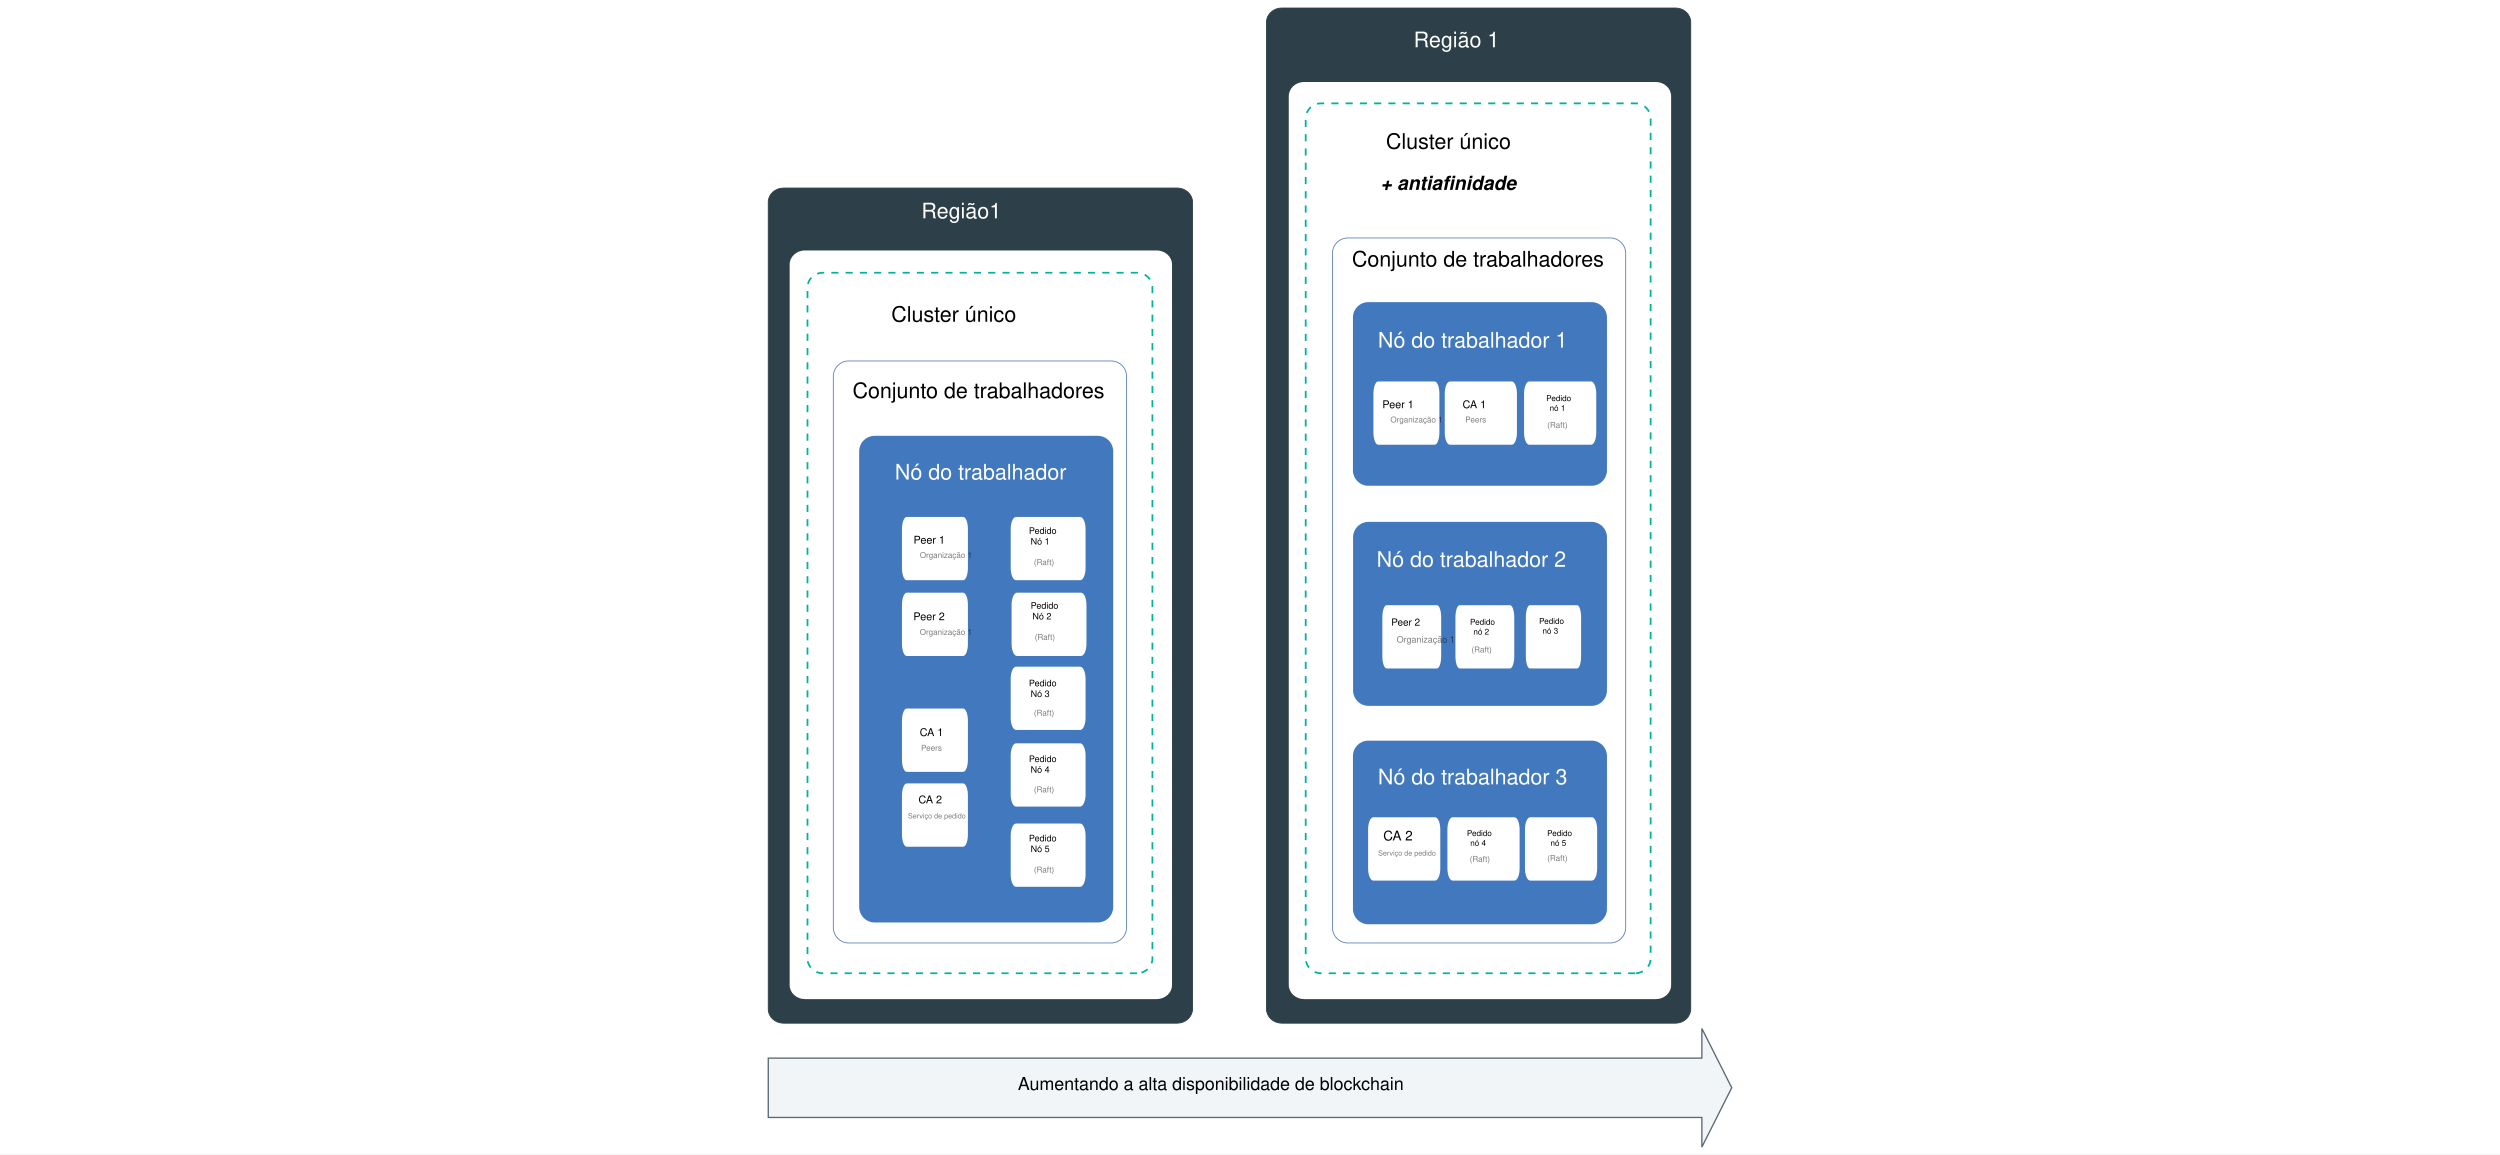
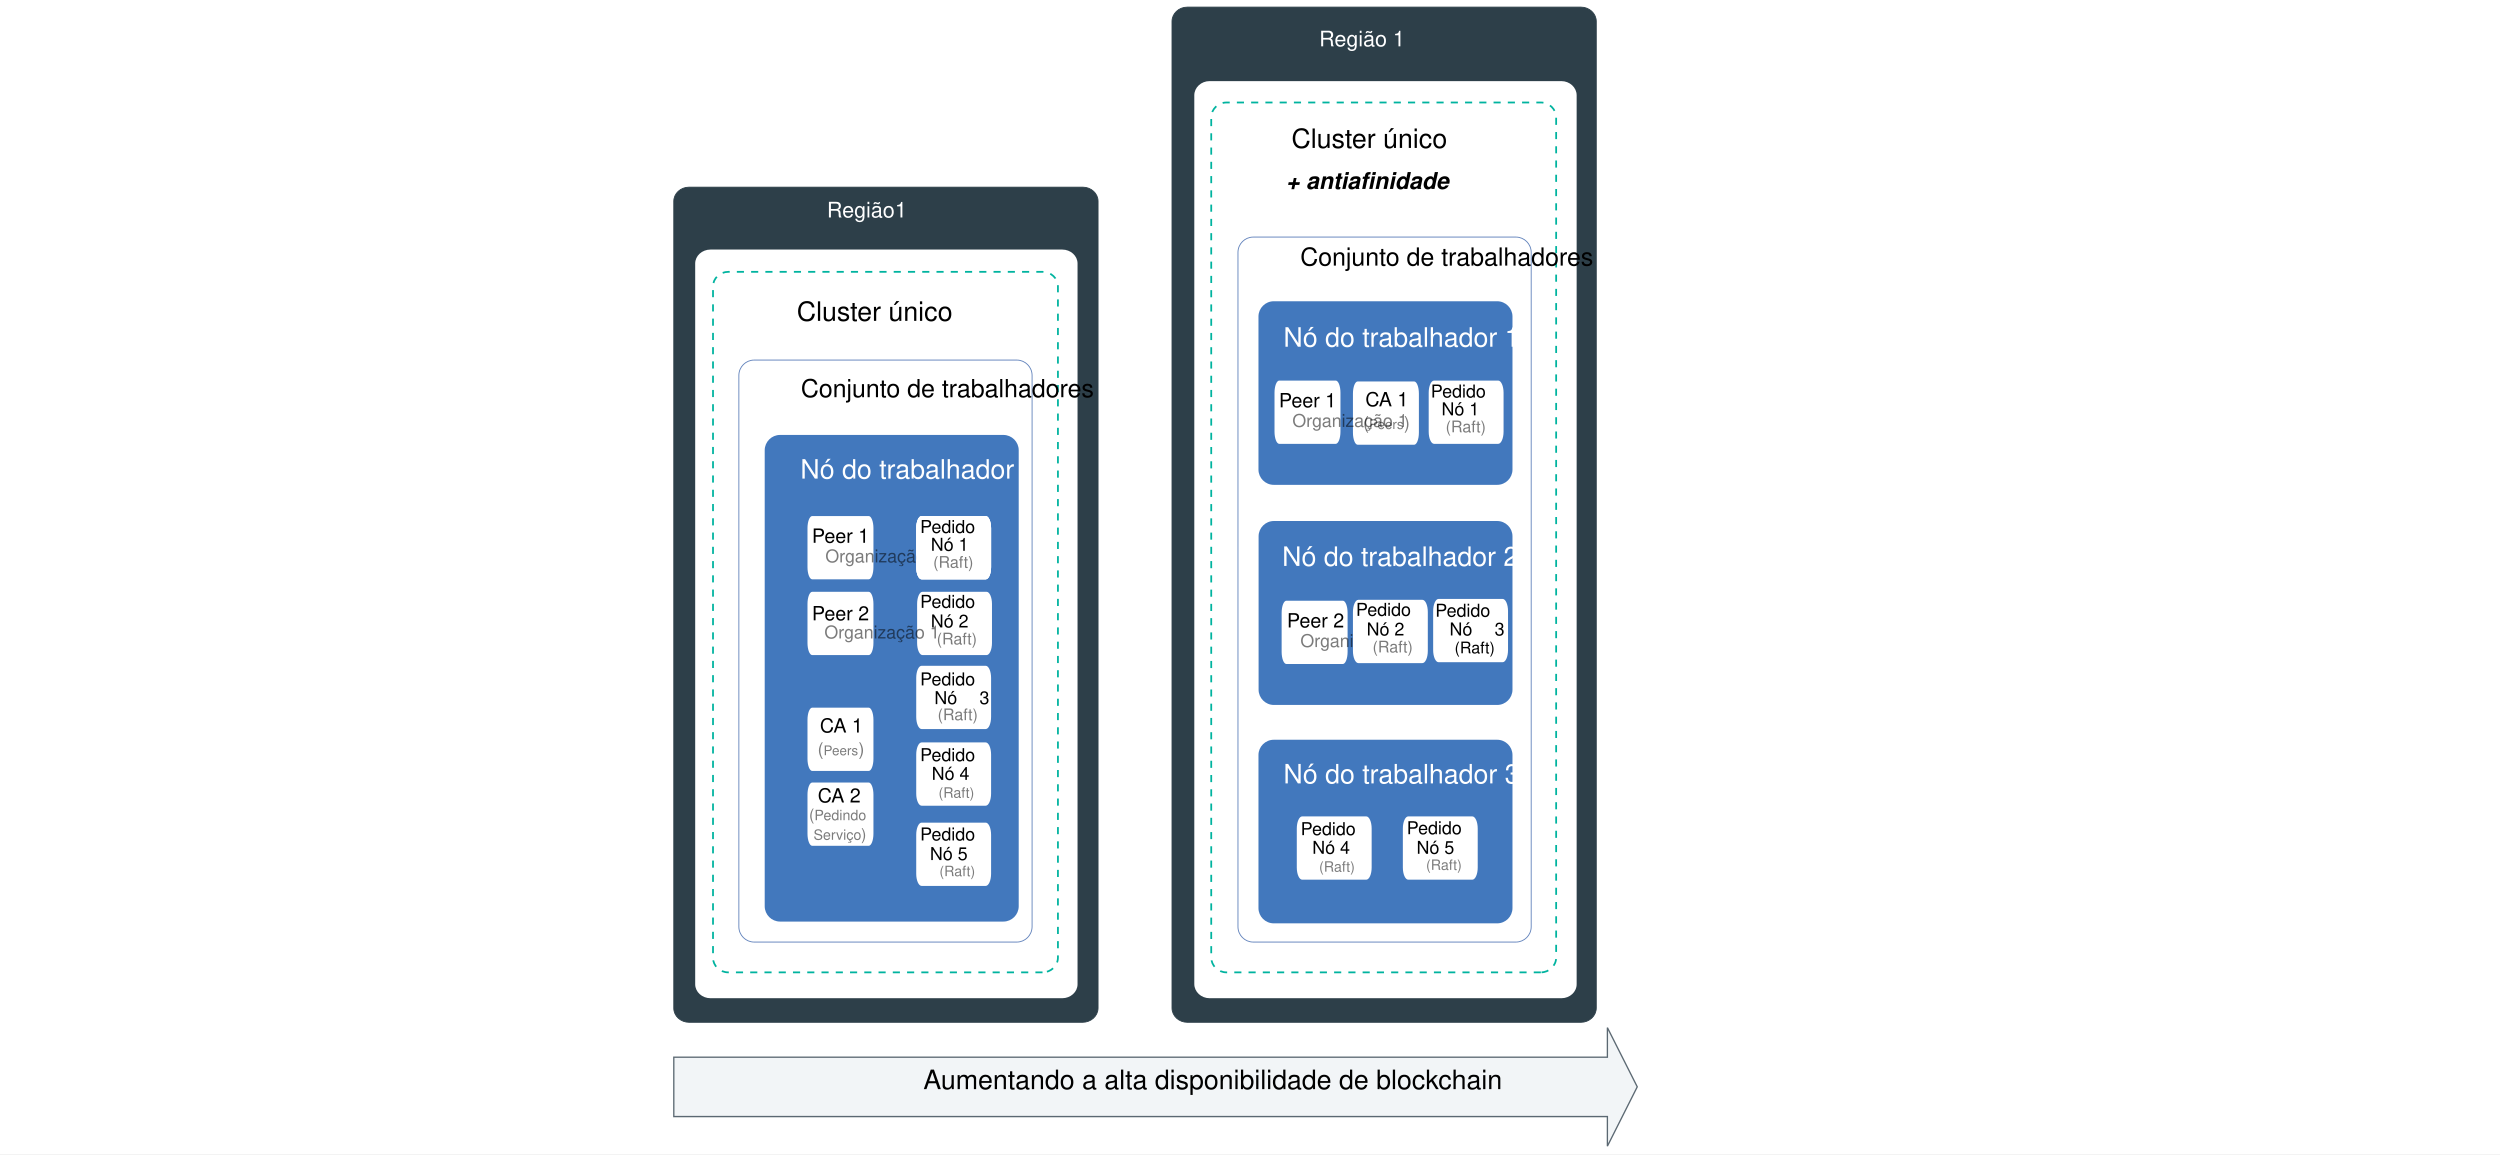
- <svg xmlns="http://www.w3.org/2000/svg" width="2805px" height="1295px" viewBox="0 0 2805 1295" version="1.1" id="svg2">
-   <defs id="defs282" />
-   <g id="IBP_Deployment-2-Copy" stroke="none" stroke-width="1" fill="none" fill-rule="evenodd">
-     <rect fill="#FFFFFF" x="0" y="0" width="2805" height="1295" id="rect9" />
-     <text id="IBM-Blockchain-Platf" font-family="IBMPlexSans-SemiBold, IBM Plex Sans" font-size="37.07" font-weight="500" fill="#FFFFFF">
-       <tspan x="887.897" y="409" id="tspan12">Console do IBM Blockchain Platform (IU)</tspan>
-     </text>
-     <text id="text14" font-family="IBMPlexSans-SemiBold, IBM Plex Sans" font-size="37.07" font-weight="500" fill="#FFFFFF">
-       <tspan x="787.342" y="866" id="tspan16">IBM Blockchain Platform Extension for VS Code </tspan>
-     </text>
-     <g id="Group-5-Copy" transform="translate(862, 9)">
-       <polygon id="XMLID_12_" stroke="#5B6872" stroke-width="1.5" fill="#F2F5F7" points="0 1178.214 1047.496 1178.214 1047.496 1145 1081 1211.428 1047.496 1278 1047.496 1244.786 0 1244.786" />
-       <text id="Increasing-Blockchai" fill="#000000" font-family="Helvetica" font-size="20" font-weight="normal">
-         <tspan x="280" y="1214" id="tspan21">Aumentando a alta disponibilidade de blockchain</tspan>
-       </text>
-       <path d="M458.699,1139 L17.158,1139 C7.721,1139 0,1131.912 0,1123.25 L0,217.75 C0,209.088 7.721,202 17.158,202 L458.842,202 C468.279,202 476,209.088 476,217.75 L476,1123.25 C475.857,1131.912 468.136,1139 458.699,1139 Z" id="XMLID_306_" stroke="#2D3F49" fill="#2D3F49" />
-       <path d="M435.817,1112 L41.183,1112 C31.732,1112 24,1104.964 24,1096.365 L24,287.635 C24,279.036 31.732,272 41.183,272 L435.817,272 C445.268,272 453,279.036 453,287.635 L453,1096.365 C453,1104.964 445.268,1112 435.817,1112 Z" id="XMLID_305_" fill="#FFFFFF" />
-       <path d="M413.714,1083 L61.143,1083 C51.714,1083 44,1075.648 44,1066.662 L44,313.338 C44,304.352 51.714,297 61.143,297 L413.857,297 C423.286,297 431,304.352 431,313.338 L431,1066.662 C430.857,1075.648 423.143,1083 413.714,1083 Z" id="XMLID_304_" stroke="#00B39F" stroke-width="2" stroke-dasharray="8" />
-       <path d="M384.865,1049 L90.135,1049 C80.711,1049 73,1041.254 73,1031.786 L73,413.214 C73,403.746 80.711,396 90.135,396 L384.865,396 C394.289,396 402,403.746 402,413.214 L402,1031.642 C402,1041.254 394.289,1049 384.865,1049 Z" id="XMLID_303_" stroke="#6182BB" fill="#FFFFFF" />
-       <path d="M369.805,1026 L119.195,1026 C109.738,1026 102,1018.272 102,1008.826 L102,497.174 C102,487.728 109.738,480 119.195,480 L369.805,480 C379.262,480 387,487.728 387,497.174 L387,1008.826 C387,1018.272 379.262,1026 369.805,1026 Z" id="XMLID_302_" fill="#4278BD" />
-       <g id="XMLID_298_" transform="translate(24,413)">
-         <rect id="XMLID_39_" x="0.429" y="9.441" width="329.143" height="33.329" />
-         <text id="Worker-Pool" font-size="24.072" font-weight="normal" style="font-weight:normal;font-size:24.072px;font-family:Helvetica;fill:#000000">
-           <tspan x="70.54" y="24.632" id="tspan31">Conjunto de trabalhadores</tspan>
-         </text>
-       </g>
-       <g id="XMLID_292_" transform="translate(85, 212)">
-         <rect id="XMLID_38_" x="0.285" y="10.571" width="305.431" height="48.571" />
-         <text id="Region-1" fill="#FFFFFF" font-family="Helvetica" font-size="24.072" font-weight="normal">
-           <tspan x="86.819" y="24" id="tspan36">Região</tspan>
-           <tspan x="163.102" y="24" id="tspan38"> 1</tspan>
-         </text>
-       </g>
-       <rect id="XMLID_291_" x="119" y="599" width="238" height="34" />
-       <text id="XMLID_290_" fill="#FFFFFF" font-family="Helvetica" font-size="24.072" font-weight="normal">
-         <tspan x="142" y="529" id="tspan42">Nó do trabalhador</tspan>
-       </text>
-       <text id="Single-Cluster" fill="#000000" font-family="Helvetica" font-size="24.072" font-weight="normal">
-         <tspan x="138" y="352" id="tspan45">Cluster único</tspan>
-       </text>
-       <path d="M349.946,642 L278.054,642 C274.724,642 272,635.866 272,628.368 L272,584.632 C272,577.134 274.724,571 278.054,571 L349.946,571 C353.276,571 356,577.134 356,584.632 L356,628.368 C356,635.866 353.276,642 349.946,642 Z" id="XMLID_279_" fill="#FFFFFF" />
-       <rect id="XMLID_25_" x="114" y="894" width="235" height="54" />
-       <text id="Ordering-Node-1" fill="#000000" font-family="Helvetica" font-size="10.07" font-weight="normal">
-         <tspan x="292.411" y="590" id="tspan50">Pedido</tspan>
-         <tspan x="294.365" y="602" id="tspan52"> Nó 1</tspan>
-         <tspan x="329.635" y="602" font-size="19.07" id="tspan54" />
-       </text>
-       <path d="M1017.842,1139 L576.158,1139 C566.721,1139 559,1131.805 559,1123.012 L559,15.988 C559,7.195 566.721,0 576.158,0 L1017.842,0 C1027.279,0 1035,7.195 1035,15.988 L1035,1122.879 C1035,1131.805 1027.279,1139 1017.842,1139 Z" id="XMLID_272_" stroke="#2D3F49" fill="#2D3F49" />
-       <path d="M995.958,1112 L601.183,1112 C591.732,1112 584,1104.845 584,1096.1 L584,98.9 C584,90.155 591.732,83 601.183,83 L995.815,83 C1005.266,83 1012.998,90.155 1012.998,98.9 L1012.998,1096.1 C1013.141,1104.845 1005.409,1112 995.958,1112 Z" id="XMLID_271_" fill="#FFFFFF" />
-       <path d="M972.857,1083 L620.143,1083 C610.714,1083 603,1075.475 603,1066.278 L603,123.722 C603,114.525 610.714,107 620.143,107 L972.857,107 C982.286,107 990,114.525 990,123.722 L990,1066.417 C990,1075.475 982.286,1083 972.857,1083 Z" id="XMLID_270_" stroke="#00B39F" stroke-width="2" stroke-dasharray="8" />
-       <path d="M944.865,1049 L650.135,1049 C640.711,1049 633,1041.273 633,1031.829 L633,275.171 C633,265.727 640.711,258 650.135,258 L944.865,258 C954.289,258 962,265.727 962,275.171 L962,1031.829 C962,1041.273 954.289,1049 944.865,1049 Z" id="XMLID_269_" stroke="#6182BB" fill="#FFFFFF" />
-       <g id="XMLID_265_" transform="translate(584,266)">
-         <rect id="XMLID_24_" x="0.714" y="8.785" width="329.143" height="33.217" />
-         <text id="text62" font-size="24.072" font-weight="normal" style="font-weight:normal;font-size:24.072px;font-family:Helvetica;fill:#000000">
-           <tspan x="70.854" y="24.022" id="tspan64">Conjunto de trabalhadores</tspan>
-         </text>
-       </g>
-       <rect id="XMLID_264_" x="656" y="105" width="283" height="49" />
-       <g id="XMLID_259_" transform="translate(643, 20)">
-         <rect id="XMLID_23_" x="0.569" y="10.177" width="305.431" height="48.737" />
-         <text id="text69" fill="#FFFFFF" font-family="Helvetica" font-size="24.072" font-weight="normal">
-           <tspan x="81.126" y="24" id="tspan71">Região 1</tspan>
-         </text>
-       </g>
-       <path d="M923.805,536 L673.195,536 C663.738,536 656,528.307 656,518.905 L656,347.095 C656,337.693 663.738,330 673.195,330 L923.805,330 C933.262,330 941,337.693 941,347.095 L941,518.905 C941,528.307 933.262,536 923.805,536 Z" id="XMLID_258_" fill="#4278BD" />
-       <rect id="XMLID_257_" x="680" y="451" width="238" height="34" />
-       <text id="XMLID_256_" fill="#FFFFFF" font-family="Helvetica" font-size="24.072" font-weight="normal">
-         <tspan x="684" y="381" id="tspan76">Nó do trabalhador 1</tspan>
-       </text>
-       <path d="M747.667,490 L684.333,490 C681.4,490 679,483.866 679,476.368 L679,432.632 C679,425.134 681.4,419 684.333,419 L747.667,419 C750.6,419 753,425.134 753,432.632 L753,476.368 C753,483.866 750.6,490 747.667,490 Z" id="XMLID_255_" fill="#FFFFFF" />
-       <path d="M834.162,490 L764.838,490 C761.627,490 759,483.866 759,476.368 L759,432.632 C759,425.134 761.627,419 764.838,419 L834.162,419 C837.373,419 840,425.134 840,432.632 L840,476.368 C840,483.866 837.373,490 834.162,490 Z" id="path79" fill="#FFFFFF" />
-       <path d="M923.162,490 L853.838,490 C850.627,490 848,483.866 848,476.368 L848,432.632 C848,425.134 850.627,419 853.838,419 L923.162,419 C926.373,419 929,425.134 929,432.632 L929,476.368 C929,483.866 926.373,490 923.162,490 Z" id="path81" fill="#FFFFFF" />
-       <rect id="XMLID_22_" x="681" y="439" width="235" height="54" />
-       <text id="Peer-1" fill="#000000" font-family="Helvetica" font-size="12.07" font-weight="normal">
-         <tspan x="689" y="449" id="tspan85">Peer 1</tspan>
-       </text>
-       <text id="Org-1" fill="#000000" opacity="0.517" font-family="Helvetica" font-size="9.07" font-weight="normal">
-         <tspan x="698" y="465" id="tspan88">Organização 1</tspan>
-       </text>
-       <text id="Peers" fill="#000000" opacity="0.517" font-family="Helvetica" font-size="9.07" font-weight="normal">
-         <tspan x="782" y="465" id="tspan91">Peers</tspan>
-       </text>
-       <path d="M218.667,642 L155.333,642 C152.4,642 150,635.866 150,628.368 L150,584.632 C150,577.134 152.4,571 155.333,571 L218.667,571 C221.6,571 224,577.134 224,584.632 L224,628.368 C224,635.866 221.6,642 218.667,642 Z" id="path93" fill="#FFFFFF" />
-       <text id="text95" fill="#000000" font-family="Helvetica" font-size="12.07" font-weight="normal">
-         <tspan x="163" y="601" id="tspan97">Peer 1</tspan>
-       </text>
-       <text id="text99" fill="#000000" opacity="0.517" font-family="Helvetica" font-size="9.07" font-weight="normal">
-         <tspan x="170" y="617" id="tspan101">Organização 1</tspan>
-       </text>
-       <text id="(Raft)" fill="#000000" opacity="0.517" font-family="Helvetica" font-size="9.07" font-weight="normal">
-         <tspan x="298" y="625" id="tspan104">(Raft)</tspan>
-       </text>
-       <text id="text106" fill="#000000" opacity="0.517" font-family="Helvetica" font-size="9.07" font-weight="normal">
-         <tspan x="874" y="471" id="tspan108">(Raft)</tspan>
-       </text>
-       <path d="M350.946,727 L279.054,727 C275.724,727 273,720.866 273,713.368 L273,669.632 C273,662.134 275.724,656 279.054,656 L350.946,656 C354.276,656 357,662.134 357,669.632 L357,713.368 C357,720.866 354.276,727 350.946,727 Z" id="path110" fill="#FFFFFF" />
-       <text id="Ordering-Node-2" fill="#000000" font-family="Helvetica" font-size="10.07" font-weight="normal">
-         <tspan x="294.411" y="674" id="tspan113">Pedido</tspan>
-         <tspan x="296.365" y="686" id="tspan115"> Nó 2</tspan>
-         <tspan x="331.635" y="686" font-size="19.07" id="tspan117" />
-       </text>
-       <text id="text119" fill="#000000" opacity="0.517" font-family="Helvetica" font-size="9.07" font-weight="normal">
-         <tspan x="299" y="709" id="tspan121">(Raft)</tspan>
-       </text>
-       <path d="M349.946,810 L278.054,810 C274.724,810 272,803.866 272,796.368 L272,752.632 C272,745.134 274.724,739 278.054,739 L349.946,739 C353.276,739 356,745.134 356,752.632 L356,796.368 C356,803.866 353.276,810 349.946,810 Z" id="path123" fill="#FFFFFF" />
-       <text id="Ordering-Node-3" fill="#000000" font-family="Helvetica" font-size="10.07" font-weight="normal">
-         <tspan x="292.411" y="761" id="tspan126">Pedido</tspan>
-         <tspan x="294.365" y="773" id="tspan128"> Nó 3</tspan>
-         <tspan x="329.635" y="773" font-size="19.07" id="tspan130" />
-       </text>
-       <text id="text132" fill="#000000" opacity="0.517" font-family="Helvetica" font-size="9.07" font-weight="normal">
-         <tspan x="298" y="794" id="tspan134">(Raft)</tspan>
-       </text>
-       <path d="M349.946,896 L278.054,896 C274.724,896 272,889.866 272,882.368 L272,838.632 C272,831.134 274.724,825 278.054,825 L349.946,825 C353.276,825 356,831.134 356,838.632 L356,882.368 C356,889.866 353.276,896 349.946,896 Z" id="path136" fill="#FFFFFF" />
-       <text id="Ordering-Node-4" fill="#000000" font-family="Helvetica" font-size="10.07" font-weight="normal">
-         <tspan x="292.411" y="846" id="tspan139">Pedido</tspan>
-         <tspan x="294.365" y="858" id="tspan141"> Nó 4</tspan>
-         <tspan x="329.635" y="858" font-size="19.07" id="tspan143" />
-       </text>
-       <text id="text145" fill="#000000" opacity="0.517" font-family="Helvetica" font-size="9.07" font-weight="normal">
-         <tspan x="298" y="880" id="tspan147">(Raft)</tspan>
-       </text>
-       <path d="M349.946,986 L278.054,986 C274.724,986 272,979.866 272,972.368 L272,928.632 C272,921.134 274.724,915 278.054,915 L349.946,915 C353.276,915 356,921.134 356,928.632 L356,972.368 C356,979.866 353.276,986 349.946,986 Z" id="path149" fill="#FFFFFF" />
-       <text id="Ordering-Node-5" fill="#000000" font-family="Helvetica" font-size="10.07" font-weight="normal">
-         <tspan x="292.411" y="935" id="tspan152">Pedido</tspan>
-         <tspan x="294.365" y="947" id="tspan154"> Nó 5</tspan>
-         <tspan x="329.635" y="947" font-size="19.07" id="tspan156" />
-       </text>
-       <text id="text158" fill="#000000" opacity="0.517" font-family="Helvetica" font-size="9.07" font-weight="normal">
-         <tspan x="298" y="970" id="tspan160">(Raft)</tspan>
-       </text>
-       <g id="Group-4" transform="translate(150, 656)">
-         <path d="M68.667,71 L5.333,71 C2.4,71 0,64.866 0,57.368 L0,13.632 C0,6.134 2.4,0 5.333,0 L68.667,0 C71.6,0 74,6.134 74,13.632 L74,57.368 C74,64.866 71.6,71 68.667,71 Z" id="path163" fill="#FFFFFF" />
-         <text id="Peer-2" fill="#000000" font-family="Helvetica" font-size="12.07" font-weight="normal">
-           <tspan x="12.808" y="30.88" id="tspan166">Peer 2</tspan>
-         </text>
-         <text id="text168" fill="#000000" opacity="0.517" font-family="Helvetica" font-size="9.07" font-weight="normal">
-           <tspan x="19.923" y="47.34" id="tspan170">Organização 1</tspan>
-         </text>
-       </g>
-       <g id="Group-2" transform="translate(150, 786)">
-         <path d="M68.667,71 L5.333,71 C2.4,71 0,64.866 0,57.368 L0,13.632 C0,6.134 2.4,0 5.333,0 L68.667,0 C71.6,0 74,6.134 74,13.632 L74,57.368 C74,64.866 71.6,71 68.667,71 Z" id="path173" fill="#FFFFFF" />
-         <text id="CA-1" fill="#000000" font-family="Helvetica" font-size="12.07" font-weight="normal">
-           <tspan x="19.923" y="30.88" id="tspan176">CA 1</tspan>
-         </text>
-         <text id="text178" fill="#000000" opacity="0.517" font-family="Helvetica" font-size="9.07" font-weight="normal">
-           <tspan x="21.346" y="47.34" id="tspan180">Peers</tspan>
-         </text>
-       </g>
-       <g id="Group-3" transform="translate(150, 870)">
-         <path d="M68.667,71 L5.333,71 C2.4,71 0,64.866 0,57.368 L0,13.632 C0,6.134 2.4,0 5.333,0 L68.667,0 C71.6,0 74,6.134 74,13.632 L74,57.368 C74,64.866 71.6,71 68.667,71 Z" id="path183" fill="#FFFFFF" />
-         <text id="CA-2" fill="#000000" font-family="Helvetica" font-size="12.07" font-weight="normal">
-           <tspan x="18.5" y="22.36" id="tspan186">CA 2</tspan>
-         </text>
-         <text id="Ordering-Service" fill="#000000" opacity="0.517" font-family="Helvetica" font-size="8.07" font-weight="normal">
-           <tspan x="6.726" y="39.24" id="tspan189">Serviço de pedido</tspan>
-         </text>
-       </g>
-       <text id="text191" fill="#000000" font-family="Helvetica" font-size="12.07" font-weight="normal">
-         <tspan x="779" y="449" id="tspan193">CA 1</tspan>
-       </text>
-       <text id="text195" fill="#000000" font-family="Helvetica" font-size="24.072" font-weight="normal">
-         <tspan x="693" y="158" id="tspan197">Cluster único</tspan>
-       </text>
-       <g id="Group" transform="translate(656, 576)">
-         <path d="M267.814,206.966 L17.329,206.966 C7.877,206.966 0.143,199.258 0.143,189.838 L0.143,17.699 C0.143,8.279 7.877,0.571 17.329,0.571 L267.814,0.571 C277.266,0.571 285,8.279 285,17.699 L285,189.838 C285,199.258 277.266,206.966 267.814,206.966 Z" id="XMLID_248_" fill="#4278BD" />
-         <rect id="XMLID_247_" x="23.344" y="35.827" width="238.455" height="33.257" />
-         <text id="XMLID_246_" fill="#FFFFFF" font-family="Helvetica" font-size="24.072" font-weight="normal">
-           <tspan x="26.563" y="50.958" id="tspan203">Nó do trabalhador 2</tspan>
-         </text>
-       </g>
-       <path d="M907.532,741 L854.468,741 C852.011,741 850,734.866 850,727.368 L850,683.632 C850,676.134 852.011,670 854.468,670 L907.532,670 C909.989,670 912,676.134 912,683.632 L912,727.368 C912,734.866 909.989,741 907.532,741 Z" id="path205" fill="#FFFFFF" />
-       <path d="M750.243,741 L693.757,741 C691.141,741 689,734.866 689,727.368 L689,683.632 C689,676.134 691.141,670 693.757,670 L750.243,670 C752.859,670 755,676.134 755,683.632 L755,727.368 C755,734.866 752.859,741 750.243,741 Z" id="path207" fill="#FFFFFF" />
-       <path d="M832.243,741 L775.757,741 C773.141,741 771,734.866 771,727.368 L771,683.632 C771,676.134 773.141,670 775.757,670 L832.243,670 C834.859,670 837,676.134 837,683.632 L837,727.368 C837,734.866 834.859,741 832.243,741 Z" id="path209" fill="#FFFFFF" />
-       <path d="M923.805,1028 L673.195,1028 C663.738,1028 656,1020.307 656,1010.905 L656,839.095 C656,829.693 663.738,822 673.195,822 L923.805,822 C933.262,822 941,829.693 941,839.095 L941,1010.905 C941,1020.307 933.262,1028 923.805,1028 Z" id="XMLID_240_" fill="#4278BD" />
-       <rect id="XMLID_239_" x="680" y="942" width="238" height="34" />
-       <text id="text213" fill="#000000" opacity="0.517" font-family="Helvetica" font-size="9.07" font-weight="normal">
-         <tspan x="789" y="723" id="tspan215">(Raft)</tspan>
-       </text>
-       <text id="XMLID_238_" fill="#FFFFFF" font-family="Helvetica" font-size="24.072" font-weight="normal">
-         <tspan x="684" y="871" id="tspan218">Nó do trabalhador 3</tspan>
-       </text>
-       <text id="Ordering-node-3" fill="#000000" font-family="Helvetica" font-size="9.07" font-weight="normal">
-         <tspan x="864.856" y="691" id="tspan221">Pedido </tspan>
-         <tspan x="868.629" y="702" id="tspan223">nó 3 </tspan>
-       </text>
-       <text id="Ordering-node-2" fill="#000000" font-family="Helvetica" font-size="9.07" font-weight="normal">
-         <tspan x="787.356" y="692" id="tspan226">Pedido </tspan>
-         <tspan x="791.129" y="703" id="tspan228">nó 2 </tspan>
-       </text>
-       <path d="M837.162,979 L767.838,979 C764.627,979 762,972.866 762,965.368 L762,921.632 C762,914.134 764.627,908 767.838,908 L837.162,908 C840.373,908 843,914.134 843,921.632 L843,965.368 C843,972.866 840.373,979 837.162,979 Z" id="path230" fill="#FFFFFF" />
-       <text id="Ordering-node-4" fill="#000000" font-family="Helvetica" font-size="9.07" font-weight="normal">
-         <tspan x="783.856" y="929" id="tspan233">Pedido </tspan>
-         <tspan x="787.629" y="940" id="tspan235">nó 4 </tspan>
-       </text>
-       <text id="Ordering-node-1" fill="#000000" font-family="Helvetica" font-size="9.07" font-weight="normal">
-         <tspan x="872.856" y="441" id="tspan238">Pedido </tspan>
-         <tspan x="876.629" y="452" id="tspan240">nó 1 </tspan>
-       </text>
-       <rect id="rect242" x="671" y="778" width="53" height="54" />
-       <text id="text244" fill="#000000" font-family="Helvetica" font-size="11.07" font-weight="normal">
-         <tspan x="699" y="693" id="tspan246">Peer 2</tspan>
-       </text>
-       <text id="text248" fill="#000000" opacity="0.517" font-family="Helvetica" font-size="10.07" font-weight="normal">
-         <tspan x="705" y="712" id="tspan250">Organização 1</tspan>
-       </text>
-       <text id="text252" fill="#000000" opacity="0.517" font-family="Helvetica" font-size="9.07" font-weight="normal">
-         <tspan x="787" y="958" id="tspan254">(Raft)</tspan>
-       </text>
-       <path d="M748.162,979 L678.838,979 C675.627,979 673,972.866 673,965.368 L673,921.632 C673,914.134 675.627,908 678.838,908 L748.162,908 C751.373,908 754,914.134 754,921.632 L754,965.368 C754,972.866 751.373,979 748.162,979 Z" id="path256" fill="#FFFFFF" />
-       <path d="M924.162,979 L854.838,979 C851.627,979 849,972.866 849,965.368 L849,921.632 C849,914.134 851.627,908 854.838,908 L924.162,908 C927.373,908 930,914.134 930,921.632 L930,965.368 C930,972.866 927.373,979 924.162,979 Z" id="path258" fill="#FFFFFF" />
-       <text id="text260" fill="#000000" opacity="0.517" font-family="Helvetica" font-size="8.07" font-weight="normal">
-         <tspan x="684.226" y="951" id="tspan262">Serviço de pedido</tspan>
-       </text>
-       <text id="text264" fill="#000000" font-family="Helvetica" font-size="15.07" font-weight="normal">
-         <tspan x="690" y="934" id="tspan266">CA 2</tspan>
-       </text>
-       <text id="Ordering-node-5" fill="#000000" font-family="Helvetica" font-size="9.07" font-weight="normal">
-         <tspan x="873.856" y="929" id="tspan269">Pedido </tspan>
-         <tspan x="877.629" y="940" id="tspan271">nó 5 </tspan>
-       </text>
-       <text id="+-anti-affinity" fill="#000000" font-family="Helvetica-BoldOblique, Helvetica" font-size="21.665" font-style="italic" font-weight="bold">
-         <tspan x="687" y="204" id="tspan274">+ antiafinidade</tspan>
-       </text>
-       <text id="text276" fill="#000000" opacity="0.517" font-family="Helvetica" font-size="9.07" font-weight="normal">
-         <tspan x="874" y="957" id="tspan278">(Raft)</tspan>
+ <svg xmlns="http://www.w3.org/2000/svg" width="2805px" height="1295px" viewBox="0 0 2805 1295" version="1.1">
+   <g id="Page-1" stroke="none" stroke-width="1" fill="none" fill-rule="evenodd">
+     <g id="HA_Diagram-1">
+       <rect id="Rectangle" fill="#FFFFFF" fill-rule="nonzero" x="0" y="0" width="2805" height="1295" />
+       <text id="IBM-Blockchain-Platform-Console-(UI)" fill="#FFFFFF" font-family="IBMPlexSans-Text, IBM Plex Sans" font-size="37.07" font-weight="500">
+         <tspan x="781.897" y="408">Console do IBM Blockchain Platform (IU)</tspan>
+       </text>
+       <text id="IBM-Blockchain-Platform-Extension-for-VS-Code" fill="#FFFFFF" font-family="IBMPlexSans-Text, IBM Plex Sans" font-size="37.07" font-weight="500">
+         <tspan x="681.342" y="865">IBM Blockchain Platform Extension for VS Code </tspan>
+       </text>
+       <g id="Group-5-Copy" transform="translate(756, 8)">
+         <polygon id="XMLID_12_" stroke="#5B6872" stroke-width="1.5" fill="#F2F5F7" fill-rule="nonzero" points="0 1178.214 1047.496 1178.214 1047.496 1145 1081 1211.428 1047.496 1278 1047.496 1244.786 0 1244.786" />
+         <g id="Increasing-Blockchai" transform="translate(280, 1185)" fill="#000000" font-family="Helvetica" font-size="30" font-weight="normal">
+           <text id="Increasing-Blockchain-high-availability">
+             <tspan x="0" y="29">Aumentando a alta disponibilidade de blockchain</tspan>
+           </text>
+         </g>
+         <path d="M458.699,1139 L17.158,1139 C7.721,1139 0,1131.912 0,1123.25 L0,217.75 C0,209.088 7.721,202 17.158,202 L458.842,202 C468.279,202 476,209.088 476,217.75 L476,1123.25 C475.857,1131.912 468.136,1139 458.699,1139 Z" id="XMLID_306_" stroke="#2D3F49" fill="#2D3F49" fill-rule="nonzero" />
+         <path d="M435.817,1112 L41.183,1112 C31.732,1112 24,1104.964 24,1096.365 L24,287.635 C24,279.036 31.732,272 41.183,272 L435.817,272 C445.268,272 453,279.036 453,287.635 L453,1096.365 C453,1104.964 445.268,1112 435.817,1112 Z" id="XMLID_305_" fill="#FFFFFF" fill-rule="nonzero" />
+         <path d="M413.714,1083 L61.143,1083 C51.714,1083 44,1075.648 44,1066.662 L44,313.338 C44,304.352 51.714,297 61.143,297 L413.857,297 C423.286,297 431,304.352 431,313.338 L431,1066.662 C430.857,1075.648 423.143,1083 413.714,1083 Z" id="XMLID_304_" stroke="#00B39F" stroke-width="2" stroke-dasharray="8" />
+         <path d="M384.865,1049 L90.135,1049 C80.711,1049 73,1041.254 73,1031.786 L73,413.214 C73,403.746 80.711,396 90.135,396 L384.865,396 C394.289,396 402,403.746 402,413.214 L402,1031.642 C402,1041.254 394.289,1049 384.865,1049 Z" id="XMLID_303_" stroke="#6182BB" fill="#FFFFFF" fill-rule="nonzero" />
+         <path d="M369.805,1026 L119.195,1026 C109.738,1026 102,1018.272 102,1008.826 L102,497.174 C102,487.728 109.738,480 119.195,480 L369.805,480 C379.262,480 387,487.728 387,497.174 L387,1008.826 C387,1018.272 379.262,1026 369.805,1026 Z" id="XMLID_302_" fill="#4278BD" fill-rule="nonzero" />
+         <path d="M349.946,642 L278.054,642 C274.724,642 272,635.866 272,628.368 L272,584.632 C272,577.134 274.724,571 278.054,571 L349.946,571 C353.276,571 356,577.134 356,584.632 L356,628.368 C356,635.866 353.276,642 349.946,642 Z" id="XMLID_279_" fill="#FFFFFF" fill-rule="nonzero" />
+         <g id="Ordering-Node-1" transform="translate(276, 571)" fill="#000000" font-family="Helvetica" font-size="20" font-weight="normal">
+           <text id="Ordering">
+             <tspan x="0.411" y="19">Pedido</tspan>
+           </text>
+           <text id="Node-1">
+             <tspan x="12.365" y="39">Nó 1</tspan>
+           </text>
+         </g>
+         <g id="(Raft)" opacity="0.517" transform="translate(291, 611)" fill="#000000" font-family="Helvetica" font-size="18" font-weight="normal">
+           <text>
+             <tspan x="0" y="18">(Raft)</tspan>
+           </text>
+         </g>
+         <g id="XMLID_298_" transform="translate(72, 409)">
+           <rect id="XMLID_39_" x="0.429" y="13.441" width="329.143" height="33.329" />
+           <g id="Worker-Pool" transform="translate(70, 0)" fill="#000000" font-family="Helvetica" font-size="28" font-weight="normal">
+             <text>
+               <tspan x="0.54" y="28.632">Conjunto de trabalhadores</tspan>
+             </text>
+           </g>
+         </g>
+         <g id="XMLID_292_" transform="translate(85, 212)">
+           <rect id="XMLID_38_" x="0.285" y="10.571" width="305.431" height="48.571" />
+           <g id="Region-1" transform="translate(86, 0)" fill="#FFFFFF" font-family="Helvetica" font-size="24.072" font-weight="normal">
+             <text id="Region">
+               <tspan x="0.819" y="24">Região</tspan>
+             </text>
+             <text id="1">
+               <tspan x="77.102" y="24">1</tspan>
+             </text>
+           </g>
+         </g>
+         <rect id="XMLID_291_" x="119" y="599" width="238" height="34" />
+         <g id="XMLID_290_" transform="translate(142, 500)" fill="#FFFFFF" font-family="Helvetica" font-size="30" font-weight="normal">
+           <text id="Worker-Node">
+             <tspan x="0" y="29">Nó do trabalhador</tspan>
+           </text>
+         </g>
+         <g id="Single-Cluster" transform="translate(138, 323)" fill="#000000" font-family="Helvetica" font-size="30" font-weight="normal">
+           <text>
+             <tspan x="0" y="29">Cluster único</tspan>
+           </text>
+         </g>
+         <path d="M349.946,642 L278.054,642 C274.724,642 272,635.866 272,628.368 L272,584.632 C272,577.134 274.724,571 278.054,571 L349.946,571 C353.276,571 356,577.134 356,584.632 L356,628.368 C356,635.866 353.276,642 349.946,642 Z" id="XMLID_279_" fill="#FFFFFF" fill-rule="nonzero" />
+         <rect id="XMLID_25_" x="114" y="894" width="235" height="54" />
+         <g id="Ordering-Node-1" transform="translate(276, 571)" fill="#000000" font-family="Helvetica" font-size="20" font-weight="normal">
+           <text id="Ordering">
+             <tspan x="0.411" y="19">Pedido</tspan>
+           </text>
+           <text id="Node-1">
+             <tspan x="12.365" y="39">Nó 1</tspan>
+           </text>
+         </g>
+         <path d="M1017.842,1139 L576.158,1139 C566.721,1139 559,1131.805 559,1123.012 L559,15.988 C559,7.195 566.721,0 576.158,0 L1017.842,0 C1027.279,0 1035,7.195 1035,15.988 L1035,1122.879 C1035,1131.805 1027.279,1139 1017.842,1139 Z" id="XMLID_272_" stroke="#2D3F49" fill="#2D3F49" fill-rule="nonzero" />
+         <path d="M995.958,1112 L601.183,1112 C591.732,1112 584,1104.845 584,1096.1 L584,98.9 C584,90.155 591.732,83 601.183,83 L995.815,83 C1005.266,83 1013,90.155 1013,98.9 L1013,1096.1 C1013.141,1104.845 1005.409,1112 995.958,1112 Z" id="XMLID_271_" fill="#FFFFFF" fill-rule="nonzero" />
+         <path d="M972.857,1083 L620.143,1083 C610.714,1083 603,1075.475 603,1066.278 L603,123.722 C603,114.525 610.714,107 620.143,107 L972.857,107 C982.286,107 990,114.525 990,123.722 L990,1066.417 C990,1075.475 982.286,1083 972.857,1083 Z" id="XMLID_270_" stroke="#00B39F" stroke-width="2" stroke-dasharray="8" />
+         <path d="M944.865,1049 L650.135,1049 C640.711,1049 633,1041.273 633,1031.829 L633,275.171 C633,265.727 640.711,258 650.135,258 L944.865,258 C954.289,258 962,265.727 962,275.171 L962,1031.829 C962,1041.273 954.289,1049 944.865,1049 Z" id="XMLID_269_" stroke="#6182BB" fill="#FFFFFF" fill-rule="nonzero" />
+         <g id="XMLID_265_" transform="translate(632, 262)">
+           <rect id="XMLID_24_" x="0.714" y="12.785" width="329.143" height="33.217" />
+           <g id="Worker-Pool" transform="translate(70, 0)" fill="#000000" font-family="Helvetica" font-size="28" font-weight="normal">
+             <text>
+               <tspan x="0.854" y="28.022">Conjunto de trabalhadores</tspan>
+             </text>
+           </g>
+         </g>
+         <rect id="XMLID_264_" x="656" y="105" width="283" height="49" />
+         <g id="XMLID_259_" transform="translate(643, 20)">
+           <rect id="XMLID_23_" x="0.569" y="10.177" width="305.431" height="48.737" />
+           <g id="Region-1" transform="translate(81, 0)" fill="#FFFFFF" font-family="Helvetica" font-size="24.072" font-weight="normal">
+             <text>
+               <tspan x="0.126" y="24">Região 1</tspan>
+             </text>
+           </g>
+         </g>
+         <path d="M923.805,536 L673.195,536 C663.738,536 656,528.307 656,518.905 L656,347.095 C656,337.693 663.738,330 673.195,330 L923.805,330 C933.262,330 941,337.693 941,347.095 L941,518.905 C941,528.307 933.262,536 923.805,536 Z" id="XMLID_258_" fill="#4278BD" fill-rule="nonzero" />
+         <path d="M924.946,490 L853.054,490 C849.724,490 847,483.866 847,476.368 L847,432.632 C847,425.134 849.724,419 853.054,419 L924.946,419 C928.276,419 931,425.134 931,432.632 L931,476.368 C931,483.866 928.276,490 924.946,490 Z" id="XMLID_279_" fill="#FFFFFF" fill-rule="nonzero" />
+         <g id="Ordering-Node-1" transform="translate(849, 419)" fill="#000000" font-family="Helvetica" font-size="20" font-weight="normal">
+           <text id="Ordering">
+             <tspan x="0.411" y="19">Pedido</tspan>
+           </text>
+           <text id="Node-1">
+             <tspan x="12.365" y="39">Nó 1</tspan>
+           </text>
+         </g>
+         <g id="(Raft)" opacity="0.517" transform="translate(866, 459)" fill="#000000" font-family="Helvetica" font-size="18" font-weight="normal">
+           <text>
+             <tspan x="0" y="18">(Raft)</tspan>
+           </text>
+         </g>
+         <path d="M830.667,491 L767.333,491 C764.4,491 762,484.866 762,477.368 L762,433.632 C762,426.134 764.4,420 767.333,420 L830.667,420 C833.6,420 836,426.134 836,433.632 L836,477.368 C836,484.866 833.6,491 830.667,491 Z" id="XMLID_255_" fill="#FFFFFF" fill-rule="nonzero" />
+         <text id="CA-1" fill="#000000" font-family="Helvetica" font-size="22" font-weight="normal">
+           <tspan x="775.923" y="447.88">CA 1</tspan>
+         </text>
+         <g id="Peers" opacity="0.517" transform="translate(773, 454)" fill="#000000" font-family="Helvetica" font-size="20" font-weight="normal">
+           <text id="(Peers)">
+             <tspan x="0.346" y="19.34">(</tspan>
+             <tspan x="7.006" y="19.34" font-size="15">Peers</tspan>
+             <tspan x="46.191" y="19.34">)</tspan>
+           </text>
+         </g>
+         <rect id="XMLID_257_" x="680" y="451" width="238" height="34" />
+         <g id="XMLID_256_" transform="translate(684, 352)" fill="#FFFFFF" font-family="Helvetica" font-size="30" font-weight="normal">
+           <text id="Worker-Node-1">
+             <tspan x="0" y="29">Nó do trabalhador 1</tspan>
+           </text>
+         </g>
+         <polygon id="XMLID_22_" points="681 439 699.222 439 916 439 916 493 728.772 493 681 493" />
+         <g id="Org-1" opacity="0.517" transform="translate(698, 450)" />
+         <path d="M218.667,642 L155.333,642 C152.4,642 150,635.866 150,628.368 L150,584.632 C150,577.134 152.4,571 155.333,571 L218.667,571 C221.6,571 224,577.134 224,584.632 L224,628.368 C224,635.866 221.6,642 218.667,642 Z" id="XMLID_255_" fill="#FFFFFF" fill-rule="nonzero" />
+         <g id="Peer-1" transform="translate(155, 580)" fill="#000000" font-family="Helvetica" font-size="22" font-weight="normal">
+           <text>
+             <tspan x="0" y="21">Peer 1</tspan>
+           </text>
+         </g>
+         <g id="Org-1" opacity="0.517" transform="translate(170, 604)" fill="#000000" font-family="Helvetica" font-size="20" font-weight="normal">
+           <text>
+             <tspan x="0" y="19">Organização 1</tspan>
+           </text>
+         </g>
+         <g id="(Raft)" opacity="0.517" transform="translate(291, 611)" fill="#000000" font-family="Helvetica" font-size="18" font-weight="normal">
+           <text>
+             <tspan x="0" y="18">(Raft)</tspan>
+           </text>
+         </g>
+         <path d="M349.946,642 L278.054,642 C274.724,642 272,635.866 272,628.368 L272,584.632 C272,577.134 274.724,571 278.054,571 L349.946,571 C353.276,571 356,577.134 356,584.632 L356,628.368 C356,635.866 353.276,642 349.946,642 Z" id="XMLID_279_" fill="#FFFFFF" fill-rule="nonzero" />
+         <g id="Ordering-Node-1" transform="translate(276, 571)" fill="#000000" font-family="Helvetica" font-size="20" font-weight="normal">
+           <text id="Ordering">
+             <tspan x="0.411" y="19">Pedido</tspan>
+           </text>
+           <text id="Node-1">
+             <tspan x="12.365" y="39">Nó 1</tspan>
+           </text>
+         </g>
+         <g id="(Raft)" opacity="0.517" transform="translate(291, 611)" fill="#000000" font-family="Helvetica" font-size="18" font-weight="normal">
+           <text>
+             <tspan x="0" y="18">(Raft)</tspan>
+           </text>
+         </g>
+         <path d="M350.946,727 L279.054,727 C275.724,727 273,720.866 273,713.368 L273,669.632 C273,662.134 275.724,656 279.054,656 L350.946,656 C354.276,656 357,662.134 357,669.632 L357,713.368 C357,720.866 354.276,727 350.946,727 Z" id="XMLID_279_" fill="#FFFFFF" fill-rule="nonzero" />
+         <g id="Ordering-Node-2" transform="translate(276, 655)" fill="#000000" font-family="Helvetica" font-size="20" font-weight="normal">
+           <text id="Ordering">
+             <tspan x="0.411" y="19">Pedido</tspan>
+           </text>
+           <text id="Node-2">
+             <tspan x="12.365" y="41">Nó 2</tspan>
+           </text>
+         </g>
+         <g id="(Raft)" opacity="0.517" transform="translate(295, 697)" fill="#000000" font-family="Helvetica" font-size="18" font-weight="normal">
+           <text>
+             <tspan x="0" y="18">(Raft)</tspan>
+           </text>
+         </g>
+         <path d="M349.946,810 L278.054,810 C274.724,810 272,803.866 272,796.368 L272,752.632 C272,745.134 274.724,739 278.054,739 L349.946,739 C353.276,739 356,745.134 356,752.632 L356,796.368 C356,803.866 353.276,810 349.946,810 Z" id="XMLID_279_" fill="#FFFFFF" fill-rule="nonzero" />
+         <g id="Ordering-Node-3" transform="translate(276, 742)" fill="#000000" font-family="Helvetica" font-size="20" font-weight="normal">
+           <text id="Ordering">
+             <tspan x="0.411" y="19">Pedido</tspan>
+           </text>
+           <text id="Node-3">
+             <tspan x="16.365" y="40">Nó</tspan>
+             <tspan x="64.178" y="40" font-size="10.07"> </tspan>
+             <tspan x="66.975" y="40">3</tspan>
+           </text>
+         </g>
+         <g id="(Raft)" opacity="0.517" transform="translate(296, 782)" fill="#000000" font-family="Helvetica" font-size="18" font-weight="normal">
+           <text>
+             <tspan x="0" y="18">(Raft)</tspan>
+           </text>
+         </g>
+         <path d="M349.946,896 L278.054,896 C274.724,896 272,889.866 272,882.368 L272,838.632 C272,831.134 274.724,825 278.054,825 L349.946,825 C353.276,825 356,831.134 356,838.632 L356,882.368 C356,889.866 353.276,896 349.946,896 Z" id="XMLID_279_" fill="#FFFFFF" fill-rule="nonzero" />
+         <g id="Ordering-Node-4" transform="translate(276, 827)" fill="#000000" font-family="Helvetica" font-size="20" font-weight="normal">
+           <text id="Ordering">
+             <tspan x="0.411" y="19">Pedido</tspan>
+           </text>
+           <text id="Node-4">
+             <tspan x="13.365" y="40">Nó 4</tspan>
+           </text>
+         </g>
+         <g id="(Raft)" opacity="0.517" transform="translate(297, 872)" fill="#000000" font-family="Helvetica" font-size="16" font-weight="normal">
+           <text>
+             <tspan x="0" y="15">(Raft)</tspan>
+           </text>
+         </g>
+         <path d="M349.946,986 L278.054,986 C274.724,986 272,979.866 272,972.368 L272,928.632 C272,921.134 274.724,915 278.054,915 L349.946,915 C353.276,915 356,921.134 356,928.632 L356,972.368 C356,979.866 353.276,986 349.946,986 Z" id="XMLID_279_" fill="#FFFFFF" fill-rule="nonzero" />
+         <g id="Ordering-Node-5" transform="translate(276, 916)" fill="#000000" font-family="Helvetica" font-size="20" font-weight="normal">
+           <text id="Ordering">
+             <tspan x="0.411" y="19">Pedido</tspan>
+           </text>
+           <text id="Node-5">
+             <tspan x="11.365" y="41">Nó 5</tspan>
+           </text>
+         </g>
+         <g id="(Raft)" opacity="0.517" transform="translate(298, 960)" fill="#000000" font-family="Helvetica" font-size="16" font-weight="normal">
+           <text>
+             <tspan x="0" y="15">(Raft)</tspan>
+           </text>
+         </g>
+         <g id="Group-4" transform="translate(150, 656)">
+           <path d="M68.667,71 L5.333,71 C2.4,71 0,64.866 0,57.368 L0,13.632 C0,6.134 2.4,0 5.333,0 L68.667,0 C71.6,0 74,6.134 74,13.632 L74,57.368 C74,64.866 71.6,71 68.667,71 Z" id="XMLID_255_" fill="#FFFFFF" fill-rule="nonzero" />
+           <g id="Org-1" opacity="0.517" transform="translate(18, 33)" fill="#000000" font-family="Helvetica" font-size="20" font-weight="normal">
+             <text>
+               <tspan x="0.923" y="19.34">Organização 1</tspan>
+             </text>
+           </g>
+         </g>
+         <text id="Peer-2" fill="#000000" font-family="Helvetica" font-size="22" font-weight="normal">
+           <tspan x="155" y="688">Peer 2</tspan>
+         </text>
+         <g id="Group-2" transform="translate(150, 786)">
+           <path d="M68.667,71 L5.333,71 C2.4,71 0,64.866 0,57.368 L0,13.632 C0,6.134 2.4,0 5.333,0 L68.667,0 C71.6,0 74,6.134 74,13.632 L74,57.368 C74,64.866 71.6,71 68.667,71 Z" id="XMLID_255_" fill="#FFFFFF" fill-rule="nonzero" />
+           <g id="CA-1" transform="translate(13, 6)" fill="#000000" font-family="Helvetica" font-size="22" font-weight="normal">
+             <text>
+               <tspan x="0.923" y="21.88">CA 1</tspan>
+             </text>
+           </g>
+           <g id="Peers" opacity="0.517" transform="translate(11, 34)" fill="#000000" font-family="Helvetica" font-size="20" font-weight="normal">
+             <text id="(Peers)">
+               <tspan x="0.346" y="19.34">(</tspan>
+               <tspan x="7.006" y="19.34" font-size="15">Peers</tspan>
+               <tspan x="46.191" y="19.34">)</tspan>
+             </text>
+           </g>
+         </g>
+         <g id="Group-3" transform="translate(150, 870)">
+           <path d="M68.667,71 L5.333,71 C2.4,71 0,64.866 0,57.368 L0,13.632 C0,6.134 2.4,0 5.333,0 L68.667,0 C71.6,0 74,6.134 74,13.632 L74,57.368 C74,64.866 71.6,71 68.667,71 Z" id="XMLID_255_" fill="#FFFFFF" fill-rule="nonzero" />
+           <g id="CA-2" transform="translate(11, 1)" fill="#000000" font-family="Helvetica" font-size="22" font-weight="normal">
+             <text>
+               <tspan x="0.5" y="21.36">CA 2</tspan>
+             </text>
+           </g>
+           <g id="Ordering-Service" opacity="0.517" transform="translate(1, 24)" fill="#000000" font-family="Helvetica" font-size="18" font-weight="normal">
+             <text id="(Ordering-Service)">
+               <tspan x="0.726" y="18.24">(</tspan>
+               <tspan x="6.72" y="18.24" font-size="16">Pedindo</tspan>
+               <tspan x="68.97" y="18.24" />
+               <tspan x="0.726" y="40.24"> </tspan>
+               <tspan x="5.727" y="40.24" font-size="16">Serviço</tspan>
+               <tspan x="59.078" y="40.24">)</tspan>
+             </text>
+           </g>
+         </g>
+         <g id="Single-Cluster" transform="translate(693, 129)" fill="#000000" font-family="Helvetica" font-size="30" font-weight="normal">
+           <text>
+             <tspan x="0" y="29">Cluster único</tspan>
+           </text>
+         </g>
+         <g id="Group" transform="translate(656, 576)">
+           <path d="M267.814,206.966 L17.329,206.966 C7.877,206.966 0.143,199.258 0.143,189.838 L0.143,17.699 C0.143,8.279 7.877,0.571 17.329,0.571 L267.814,0.571 C277.266,0.571 285,8.279 285,17.699 L285,189.838 C285,199.258 277.266,206.966 267.814,206.966 Z" id="XMLID_248_" fill="#4278BD" fill-rule="nonzero" />
+           <rect id="XMLID_247_" x="23.344" y="35.827" width="238.455" height="33.257" />
+           <g id="XMLID_246_" transform="translate(26, 21)" fill="#FFFFFF" font-family="Helvetica" font-size="30" font-weight="normal">
+             <text id="Worker-Node-2">
+               <tspan x="0.563" y="29.958">Nó do trabalhador 2</tspan>
+             </text>
+           </g>
+         </g>
+         <path d="M929.946,735 L858.054,735 C854.724,735 852,728.866 852,721.368 L852,677.632 C852,670.134 854.724,664 858.054,664 L929.946,664 C933.276,664 936,670.134 936,677.632 L936,721.368 C936,728.866 933.276,735 929.946,735 Z" id="XMLID_279_" fill="#FFFFFF" fill-rule="nonzero" />
+         <g id="Ordering-Node-3" transform="translate(854, 665)" fill="#000000" font-family="Helvetica" font-size="20" font-weight="normal">
+           <text id="Ordering">
+             <tspan x="0.411" y="19">Pedido</tspan>
+           </text>
+           <text id="Node-3">
+             <tspan x="16.365" y="40">Nó</tspan>
+             <tspan x="64.178" y="40" font-size="10.07"> </tspan>
+             <tspan x="66.975" y="40">3</tspan>
+           </text>
+         </g>
+         <text id="(Raft)" fill="#000000" font-family="Helvetica" font-size="18" font-weight="normal">
+           <tspan x="876" y="725">(Raft)</tspan>
+         </text>
+         <path d="M923.805,1028 L673.195,1028 C663.738,1028 656,1020.307 656,1010.905 L656,839.095 C656,829.693 663.738,822 673.195,822 L923.805,822 C933.262,822 941,829.693 941,839.095 L941,1010.905 C941,1020.307 933.262,1028 923.805,1028 Z" id="XMLID_240_" fill="#4278BD" fill-rule="nonzero" />
+         <path d="M895.946,979 L824.054,979 C820.724,979 818,972.866 818,965.368 L818,921.632 C818,914.134 820.724,908 824.054,908 L895.946,908 C899.276,908 902,914.134 902,921.632 L902,965.368 C902,972.866 899.276,979 895.946,979 Z" id="XMLID_279_" fill="#FFFFFF" fill-rule="nonzero" />
+         <g id="Ordering-Node-5" transform="translate(822, 909)" fill="#000000" font-family="Helvetica" font-size="20" font-weight="normal">
+           <text id="Ordering">
+             <tspan x="0.411" y="19">Pedido</tspan>
+           </text>
+           <text id="Node-5">
+             <tspan x="11.365" y="41">Nó 5</tspan>
+           </text>
+         </g>
+         <g id="(Raft)" opacity="0.517" transform="translate(844, 953)" fill="#000000" font-family="Helvetica" font-size="16" font-weight="normal">
+           <text>
+             <tspan x="0" y="15">(Raft)</tspan>
+           </text>
+         </g>
+         <path d="M776.946,979 L705.054,979 C701.724,979 699,972.866 699,965.368 L699,921.632 C699,914.134 701.724,908 705.054,908 L776.946,908 C780.276,908 783,914.134 783,921.632 L783,965.368 C783,972.866 780.276,979 776.946,979 Z" id="XMLID_279_" fill="#FFFFFF" fill-rule="nonzero" />
+         <g id="Ordering-Node-4" transform="translate(703, 910)" fill="#000000" font-family="Helvetica" font-size="20" font-weight="normal">
+           <text id="Ordering">
+             <tspan x="0.411" y="19">Pedido</tspan>
+           </text>
+           <text id="Node-4">
+             <tspan x="13.365" y="40">Nó 4</tspan>
+           </text>
+         </g>
+         <g id="(Raft)" opacity="0.517" transform="translate(724, 955)" fill="#000000" font-family="Helvetica" font-size="16" font-weight="normal">
+           <text>
+             <tspan x="0" y="15">(Raft)</tspan>
+           </text>
+         </g>
+         <rect id="XMLID_239_" x="680" y="942" width="238" height="34" />
+         <g id="XMLID_238_" transform="translate(684, 842)" fill="#FFFFFF" font-family="Helvetica" font-size="30" font-weight="normal">
+           <text id="Worker-Node-3">
+             <tspan x="0" y="29">Nó do trabalhador 3</tspan>
+           </text>
+         </g>
+         <rect id="XMLID_22_" x="671" y="778" width="53" height="54" />
+         <g id="+-anti-affinity" transform="translate(687, 179)" fill="#000000" font-family="Helvetica-BoldOblique, Helvetica" font-size="26" font-style="italic" font-weight="bold">
+           <text>
+             <tspan x="0" y="25">+ antiafinidade</tspan>
+           </text>
+         </g>
+       </g>
+       <path d="M1506.667,745 L1443.333,745 C1440.4,745 1438,738.866 1438,731.368 L1438,687.632 C1438,680.134 1440.4,674 1443.333,674 L1506.667,674 C1509.6,674 1512,680.134 1512,687.632 L1512,731.368 C1512,738.866 1509.6,745 1506.667,745 Z" id="XMLID_255_" fill="#FFFFFF" fill-rule="nonzero" />
+       <g id="Peer-1" transform="translate(1444, 683)" fill="#000000" font-family="Helvetica" font-size="22" font-weight="normal">
+         <text id="Peer-2">
+           <tspan x="0" y="21">Peer 2</tspan>
+         </text>
+       </g>
+       <g id="Org-1" opacity="0.517" transform="translate(1459, 707)" fill="#000000" font-family="Helvetica" font-size="20" font-weight="normal">
+         <text>
+           <tspan x="0" y="19">Organização 1</tspan>
+         </text>
+       </g>
+       <path d="M1498.667,498 L1435.333,498 C1432.4,498 1430,491.866 1430,484.368 L1430,440.632 C1430,433.134 1432.4,427 1435.333,427 L1498.667,427 C1501.6,427 1504,433.134 1504,440.632 L1504,484.368 C1504,491.866 1501.6,498 1498.667,498 Z" id="XMLID_255_" fill="#FFFFFF" fill-rule="nonzero" />
+       <g id="Peer-1" transform="translate(1435, 436)" fill="#000000" font-family="Helvetica" font-size="22" font-weight="normal">
+         <text>
+           <tspan x="0" y="21">Peer 1</tspan>
+         </text>
+       </g>
+       <g id="Org-1" opacity="0.517" transform="translate(1450, 460)" fill="#000000" font-family="Helvetica" font-size="20" font-weight="normal">
+         <text>
+           <tspan x="0" y="19">Organização 1</tspan>
+         </text>
+       </g>
+     </g>
+     <path d="M1595.946,744 L1524.054,744 C1520.724,744 1518,737.866 1518,730.368 L1518,686.632 C1518,679.134 1520.724,673 1524.054,673 L1595.946,673 C1599.276,673 1602,679.134 1602,686.632 L1602,730.368 C1602,737.866 1599.276,744 1595.946,744 Z" id="XMLID_279_" fill="#FFFFFF" fill-rule="nonzero" />
+     <g id="Ordering-Node-2" transform="translate(1521, 672)" fill="#000000" font-family="Helvetica" font-size="20" font-weight="normal">
+       <text id="Ordering">
+         <tspan x="0.411" y="19">Pedido</tspan>
+       </text>
+       <text id="Node-2">
+         <tspan x="12.365" y="41">Nó 2</tspan>
+       </text>
+     </g>
+     <g id="(Raft)" opacity="0.517" transform="translate(1540, 714)" fill="#000000" font-family="Helvetica" font-size="18" font-weight="normal">
+       <text>
+         <tspan x="0" y="18">(Raft)</tspan>
      </text>
    </g>
  </g>
</svg>
